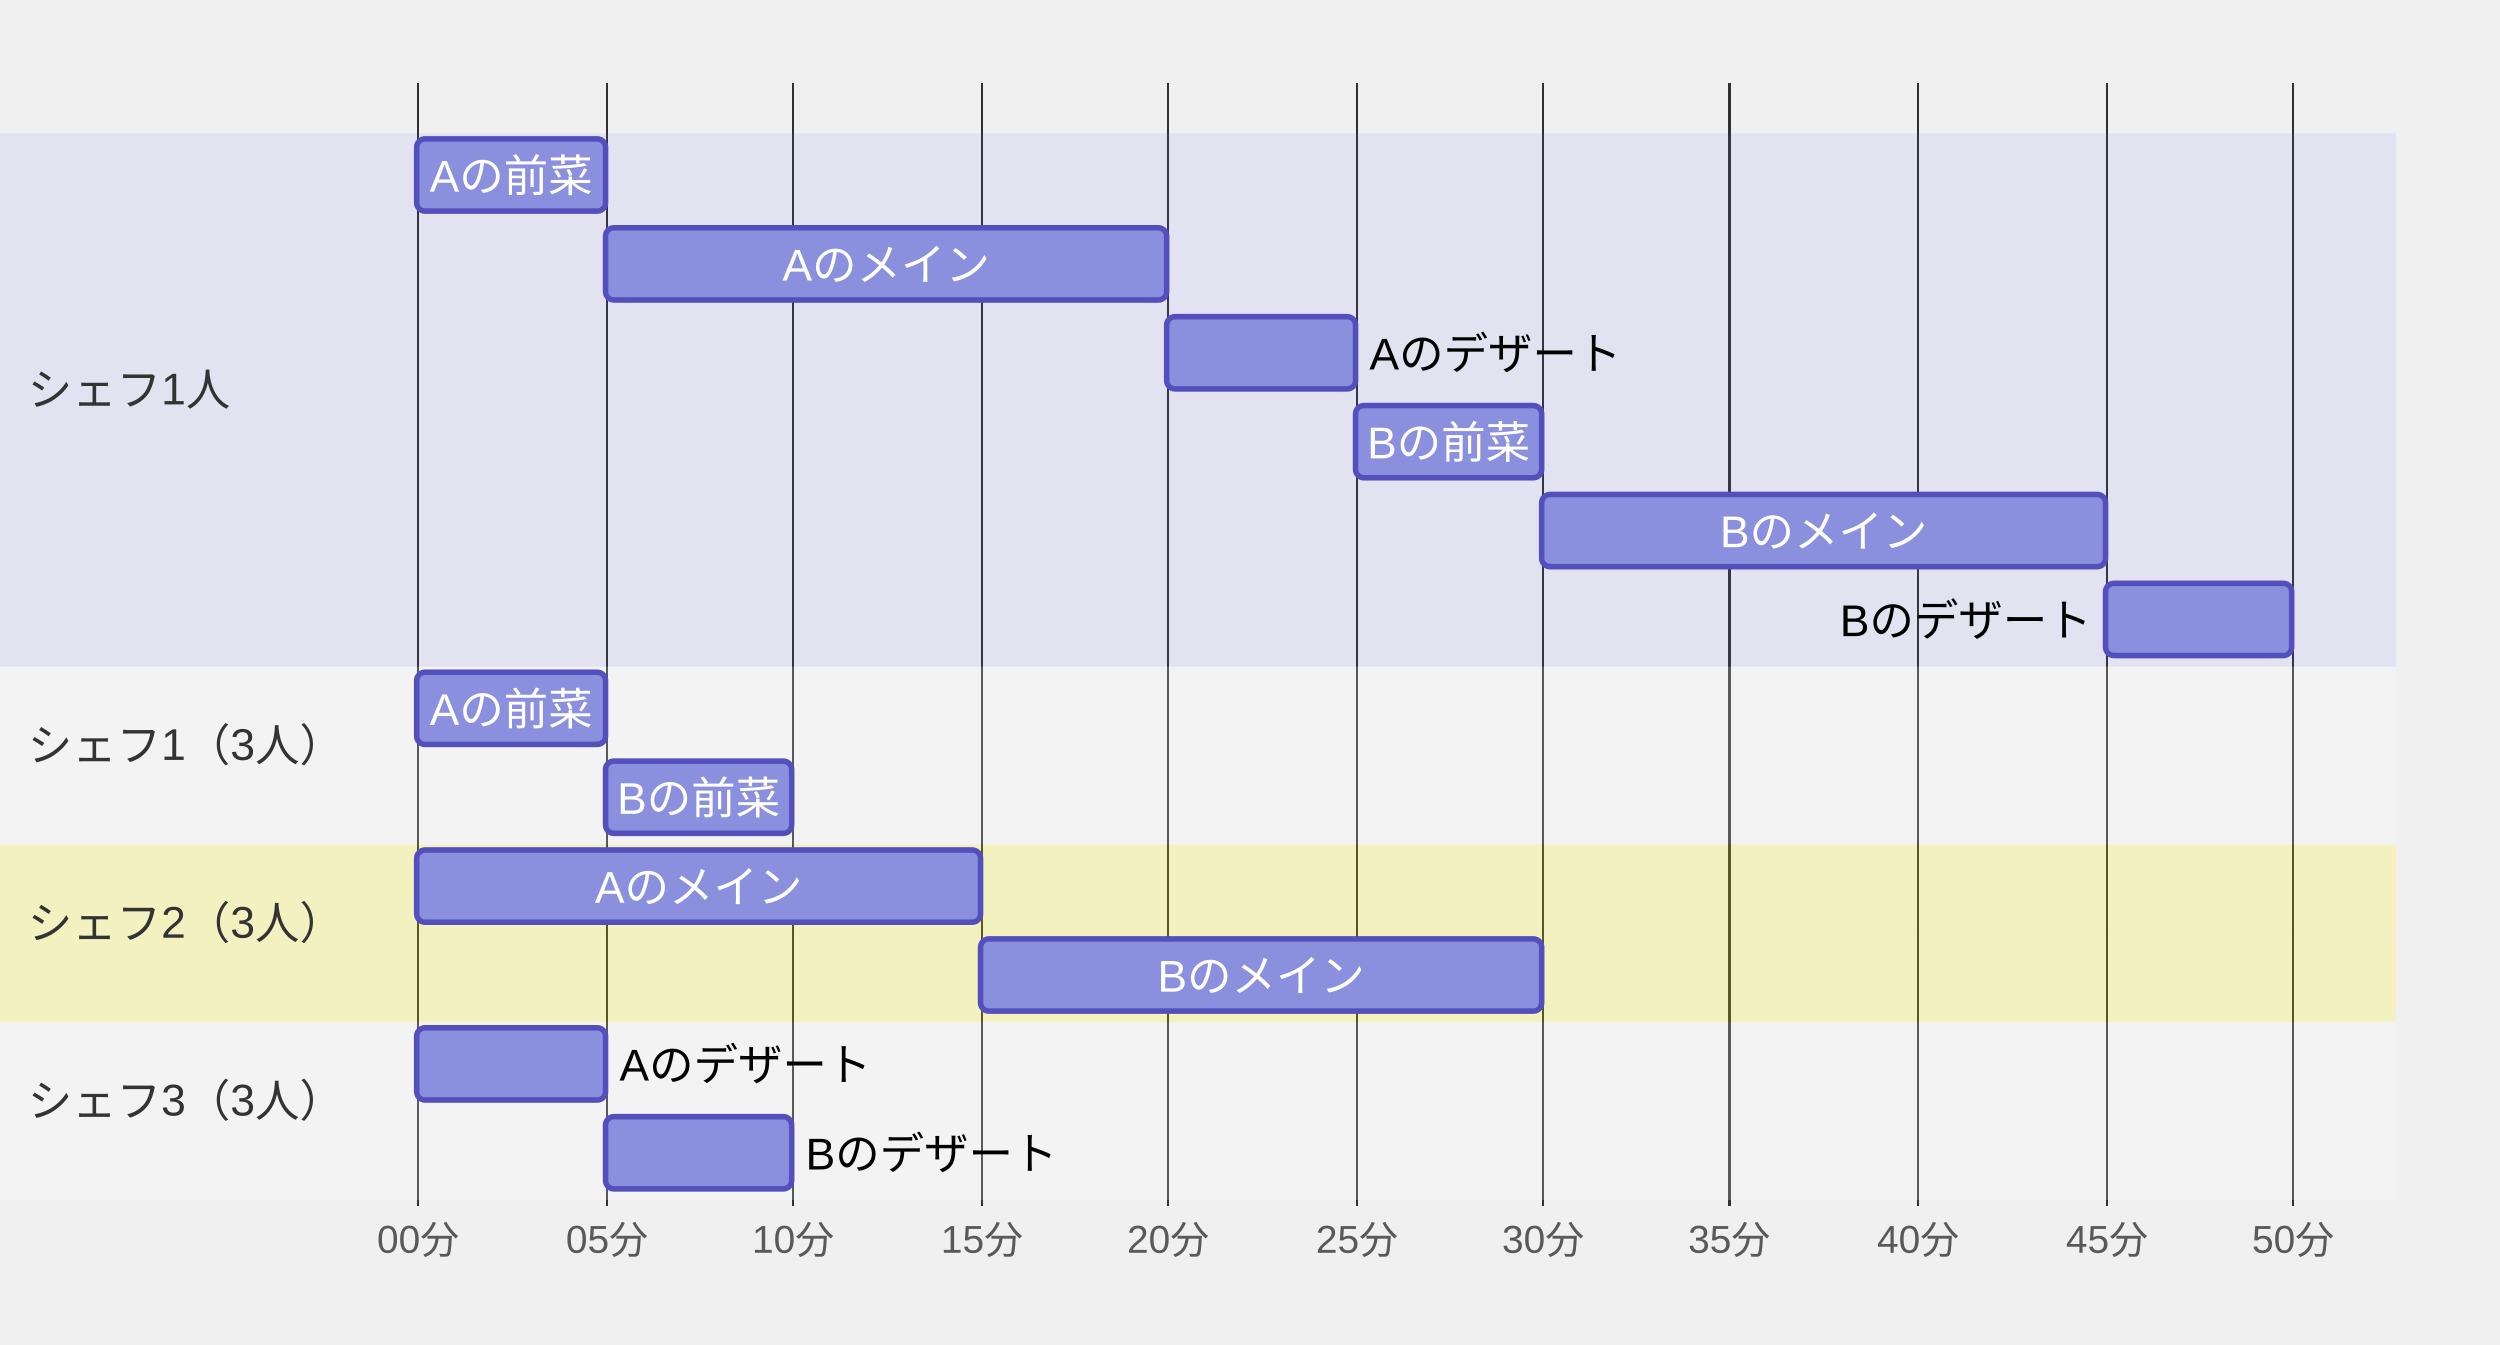
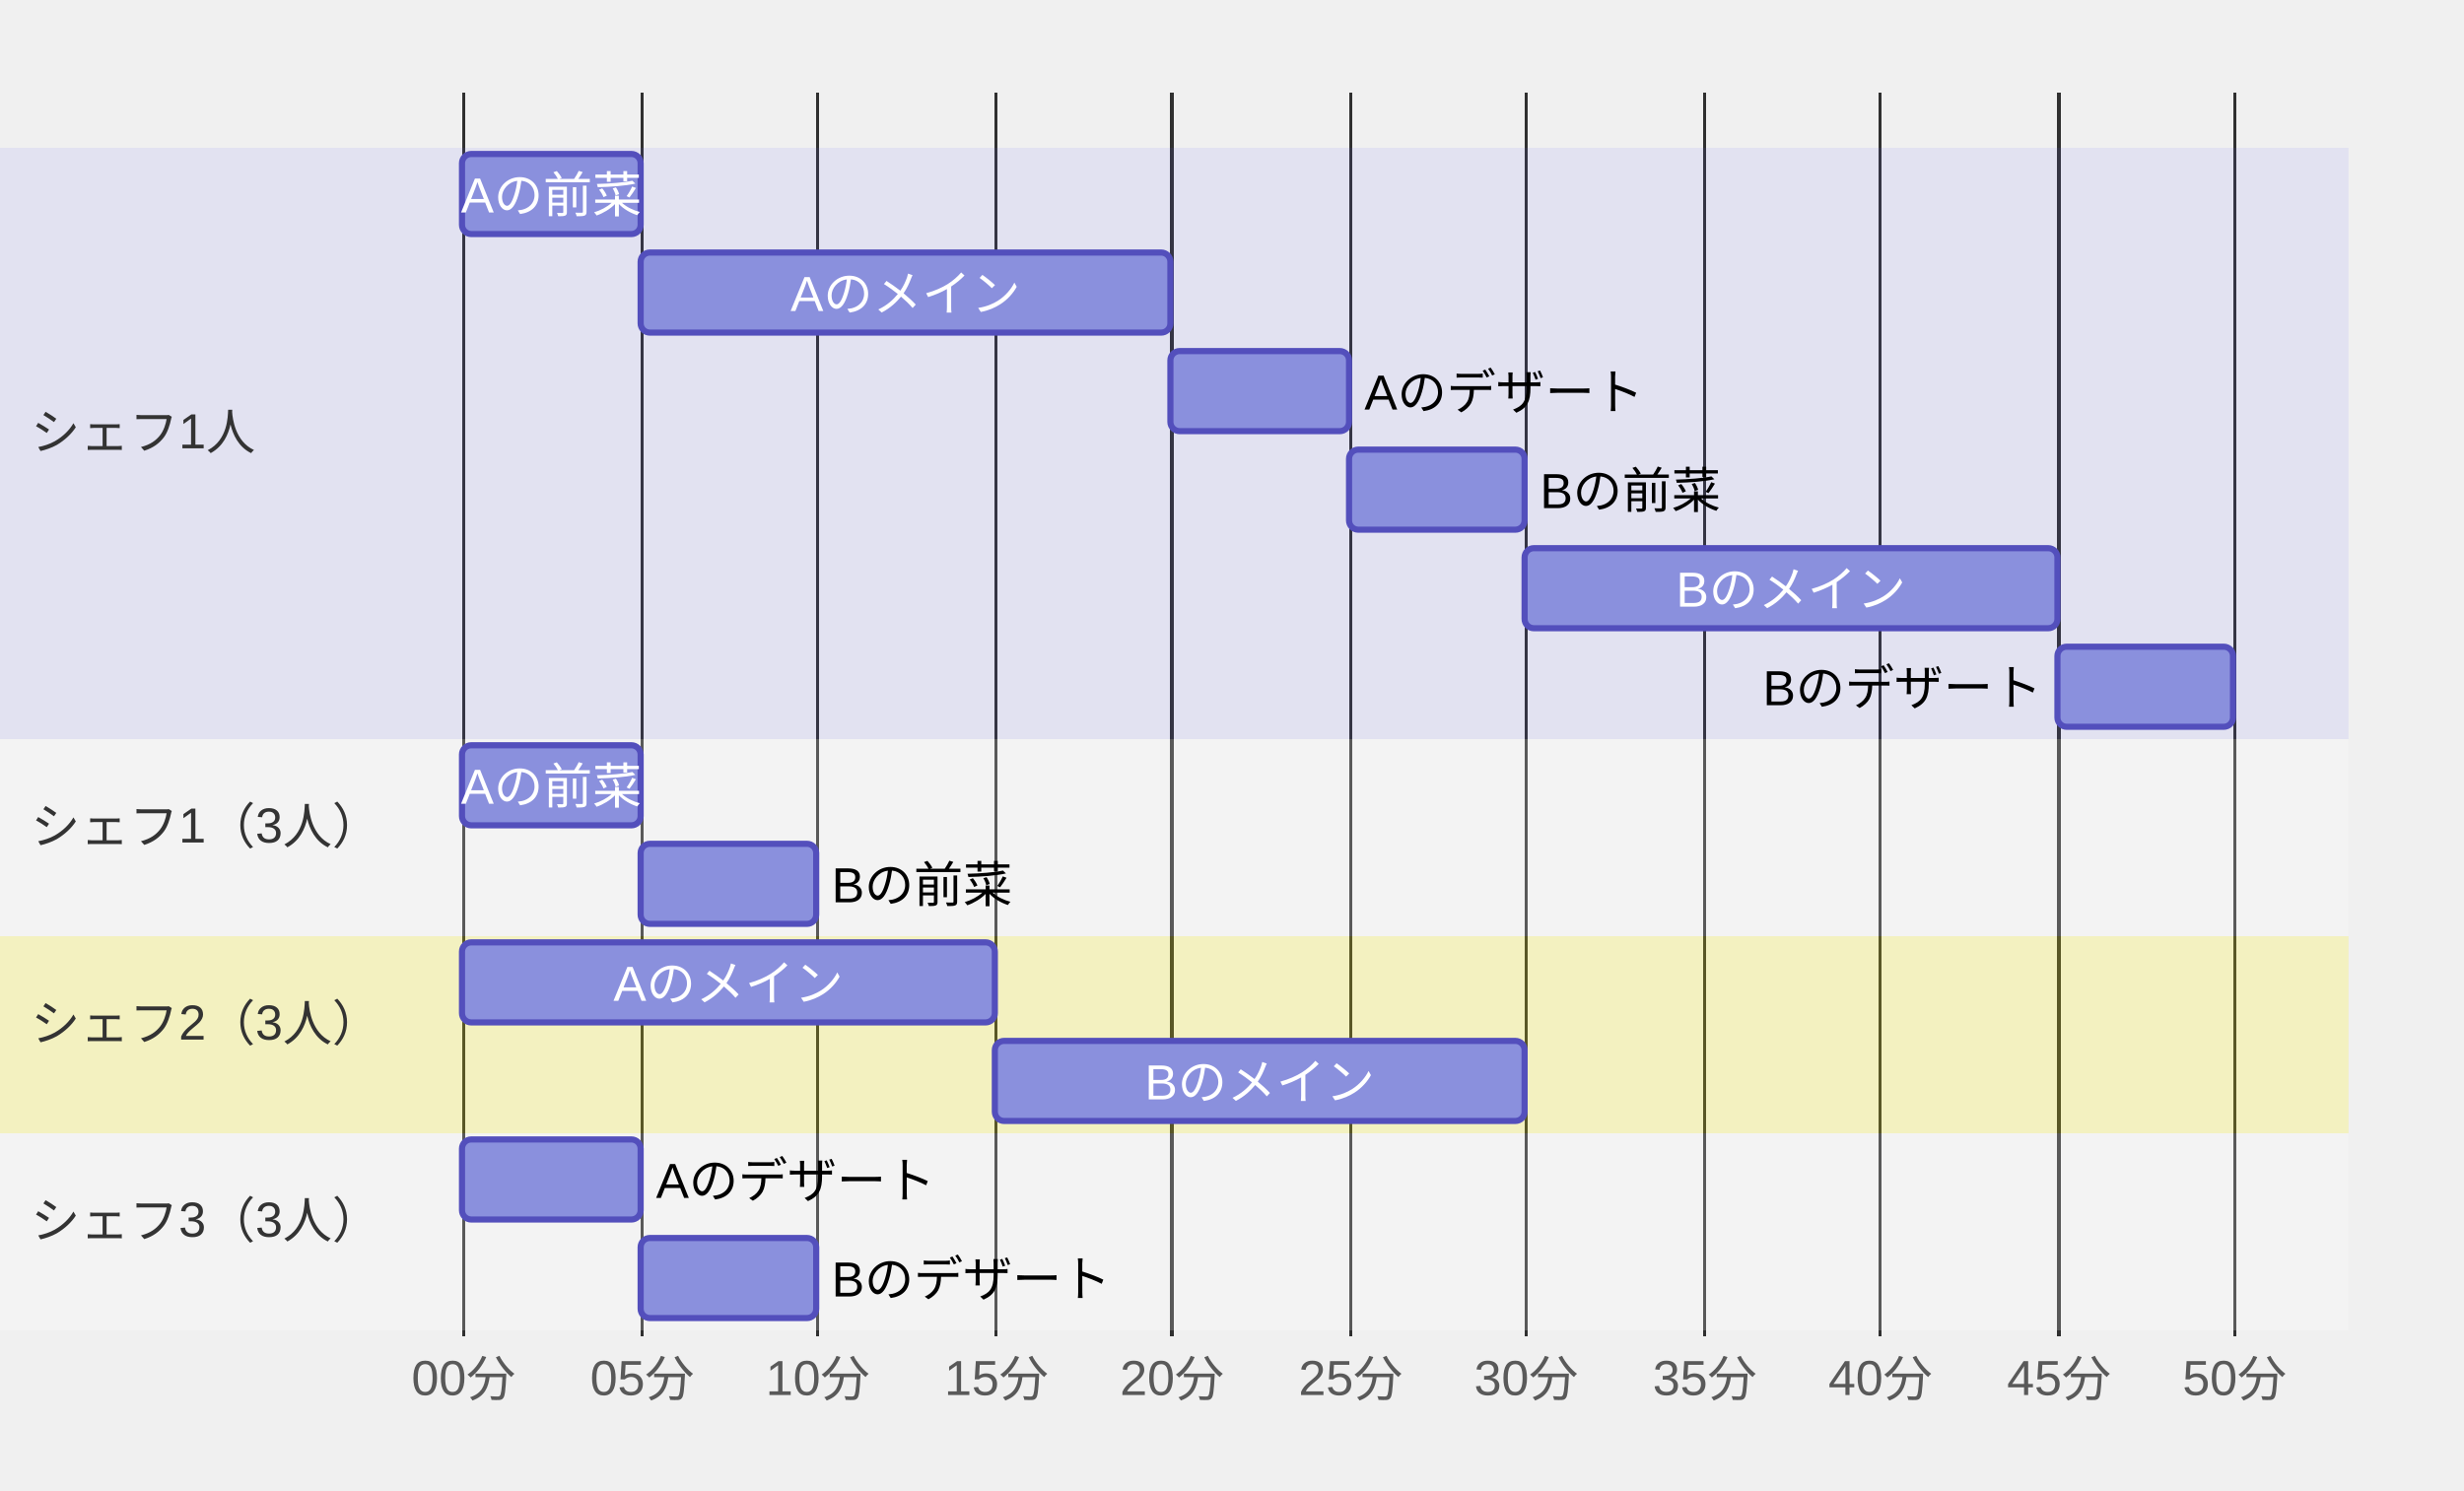
- <svg xmlns="http://www.w3.org/2000/svg" id="my-svg" width="100%" viewBox="0 0 900 484" style="max-width: 900px; background-color: white;" role="graphics-document document" aria-roledescription="gantt">
-   <style>#my-svg{font-family:"trebuchet ms",verdana,arial,sans-serif;font-size:16px;fill:#333;}@keyframes edge-animation-frame{from{stroke-dashoffset:0;}}@keyframes dash{to{stroke-dashoffset:0;}}#my-svg .edge-animation-slow{stroke-dasharray:9,5!important;stroke-dashoffset:900;animation:dash 50s linear infinite;stroke-linecap:round;}#my-svg .edge-animation-fast{stroke-dasharray:9,5!important;stroke-dashoffset:900;animation:dash 20s linear infinite;stroke-linecap:round;}#my-svg .error-icon{fill:#552222;}#my-svg .error-text{fill:#552222;stroke:#552222;}#my-svg .edge-thickness-normal{stroke-width:1px;}#my-svg .edge-thickness-thick{stroke-width:3.5px;}#my-svg .edge-pattern-solid{stroke-dasharray:0;}#my-svg .edge-thickness-invisible{stroke-width:0;fill:none;}#my-svg .edge-pattern-dashed{stroke-dasharray:3;}#my-svg .edge-pattern-dotted{stroke-dasharray:2;}#my-svg .marker{fill:#333333;stroke:#333333;}#my-svg .marker.cross{stroke:#333333;}#my-svg svg{font-family:"trebuchet ms",verdana,arial,sans-serif;font-size:16px;}#my-svg p{margin:0;}#my-svg .mermaid-main-font{font-family:"trebuchet ms",verdana,arial,sans-serif;}#my-svg .exclude-range{fill:#eeeeee;}#my-svg .section{stroke:none;opacity:0.2;}#my-svg .section0{fill:rgba(102, 102, 255, 0.49);}#my-svg .section2{fill:#fff400;}#my-svg .section1,#my-svg .section3{fill:white;opacity:0.2;}#my-svg .sectionTitle0{fill:#333;}#my-svg .sectionTitle1{fill:#333;}#my-svg .sectionTitle2{fill:#333;}#my-svg .sectionTitle3{fill:#333;}#my-svg .sectionTitle{text-anchor:start;font-family:"trebuchet ms",verdana,arial,sans-serif;}#my-svg .grid .tick{stroke:lightgrey;opacity:0.8;shape-rendering:crispEdges;}#my-svg .grid .tick text{font-family:"trebuchet ms",verdana,arial,sans-serif;fill:#333;}#my-svg .grid path{stroke-width:0;}#my-svg .today{fill:none;stroke:red;stroke-width:2px;}#my-svg .task{stroke-width:2;}#my-svg .taskText{text-anchor:middle;font-family:"trebuchet ms",verdana,arial,sans-serif;}#my-svg .taskTextOutsideRight{fill:black;text-anchor:start;font-family:"trebuchet ms",verdana,arial,sans-serif;}#my-svg .taskTextOutsideLeft{fill:black;text-anchor:end;}#my-svg .task.clickable{cursor:pointer;}#my-svg .taskText.clickable{cursor:pointer;fill:#003163!important;font-weight:bold;}#my-svg .taskTextOutsideLeft.clickable{cursor:pointer;fill:#003163!important;font-weight:bold;}#my-svg .taskTextOutsideRight.clickable{cursor:pointer;fill:#003163!important;font-weight:bold;}#my-svg .taskText0,#my-svg .taskText1,#my-svg .taskText2,#my-svg .taskText3{fill:white;}#my-svg .task0,#my-svg .task1,#my-svg .task2,#my-svg .task3{fill:#8a90dd;stroke:#534fbc;}#my-svg .taskTextOutside0,#my-svg .taskTextOutside2{fill:black;}#my-svg .taskTextOutside1,#my-svg .taskTextOutside3{fill:black;}#my-svg .active0,#my-svg .active1,#my-svg .active2,#my-svg .active3{fill:#bfc7ff;stroke:#534fbc;}#my-svg .activeText0,#my-svg .activeText1,#my-svg .activeText2,#my-svg .activeText3{fill:black!important;}#my-svg .done0,#my-svg .done1,#my-svg .done2,#my-svg .done3{stroke:grey;fill:lightgrey;stroke-width:2;}#my-svg .doneText0,#my-svg .doneText1,#my-svg .doneText2,#my-svg .doneText3{fill:black!important;}#my-svg .doneText0.taskTextOutsideLeft,#my-svg .doneText0.taskTextOutsideRight,#my-svg .doneText1.taskTextOutsideLeft,#my-svg .doneText1.taskTextOutsideRight,#my-svg .doneText2.taskTextOutsideLeft,#my-svg .doneText2.taskTextOutsideRight,#my-svg .doneText3.taskTextOutsideLeft,#my-svg .doneText3.taskTextOutsideRight{fill:black!important;}#my-svg .crit0,#my-svg .crit1,#my-svg .crit2,#my-svg .crit3{stroke:#ff8888;fill:red;stroke-width:2;}#my-svg .activeCrit0,#my-svg .activeCrit1,#my-svg .activeCrit2,#my-svg .activeCrit3{stroke:#ff8888;fill:#bfc7ff;stroke-width:2;}#my-svg .doneCrit0,#my-svg .doneCrit1,#my-svg .doneCrit2,#my-svg .doneCrit3{stroke:#ff8888;fill:lightgrey;stroke-width:2;cursor:pointer;shape-rendering:crispEdges;}#my-svg .milestone{transform:rotate(45deg) scale(0.8,0.8);}#my-svg .milestoneText{font-style:italic;}#my-svg .doneCritText0,#my-svg .doneCritText1,#my-svg .doneCritText2,#my-svg .doneCritText3{fill:black!important;}#my-svg .doneCritText0.taskTextOutsideLeft,#my-svg .doneCritText0.taskTextOutsideRight,#my-svg .doneCritText1.taskTextOutsideLeft,#my-svg .doneCritText1.taskTextOutsideRight,#my-svg .doneCritText2.taskTextOutsideLeft,#my-svg .doneCritText2.taskTextOutsideRight,#my-svg .doneCritText3.taskTextOutsideLeft,#my-svg .doneCritText3.taskTextOutsideRight{fill:black!important;}#my-svg .vert{stroke:navy;}#my-svg .vertText{font-size:15px;text-anchor:middle;fill:navy!important;}#my-svg .activeCritText0,#my-svg .activeCritText1,#my-svg .activeCritText2,#my-svg .activeCritText3{fill:black!important;}#my-svg .titleText{text-anchor:middle;font-size:18px;fill:#333;font-family:"trebuchet ms",verdana,arial,sans-serif;}#my-svg .node .neo-node{stroke:#9370DB;}#my-svg [data-look="neo"].node rect,#my-svg [data-look="neo"].cluster rect,#my-svg [data-look="neo"].node polygon{stroke:#9370DB;filter:drop-shadow(1px 2px 2px rgba(185, 185, 185, 1));}#my-svg [data-look="neo"].swimlane.cluster rect{filter:none;}#my-svg [data-look="neo"].node path{stroke:#9370DB;stroke-width:1px;}#my-svg [data-look="neo"].node .outer-path{filter:drop-shadow(1px 2px 2px rgba(185, 185, 185, 1));}#my-svg [data-look="neo"].node .neo-line path{stroke:#9370DB;filter:none;}#my-svg [data-look="neo"].node circle{stroke:#9370DB;filter:drop-shadow(1px 2px 2px rgba(185, 185, 185, 1));}#my-svg [data-look="neo"].node circle .state-start{fill:#000000;}#my-svg [data-look="neo"].icon-shape .icon{fill:#9370DB;filter:drop-shadow(1px 2px 2px rgba(185, 185, 185, 1));}#my-svg [data-look="neo"].icon-shape .icon-neo path{stroke:#9370DB;filter:drop-shadow(1px 2px 2px rgba(185, 185, 185, 1));}#my-svg .tick text{font-size:14px;}#my-svg :root{--mermaid-font-family:"trebuchet ms",verdana,arial,sans-serif;}</style>
+ <svg xmlns="http://www.w3.org/2000/svg" id="my-svg" width="100%" viewBox="0 0 800 484" style="max-width: 800px; background-color: white;" role="graphics-document document" aria-roledescription="gantt">
+   <style>#my-svg{font-family:"trebuchet ms",verdana,arial,sans-serif;font-size:16px;fill:#333;}@keyframes edge-animation-frame{from{stroke-dashoffset:0;}}@keyframes dash{to{stroke-dashoffset:0;}}#my-svg .edge-animation-slow{stroke-dasharray:9,5!important;stroke-dashoffset:900;animation:dash 50s linear infinite;stroke-linecap:round;}#my-svg .edge-animation-fast{stroke-dasharray:9,5!important;stroke-dashoffset:900;animation:dash 20s linear infinite;stroke-linecap:round;}#my-svg .error-icon{fill:#552222;}#my-svg .error-text{fill:#552222;stroke:#552222;}#my-svg .edge-thickness-normal{stroke-width:1px;}#my-svg .edge-thickness-thick{stroke-width:3.5px;}#my-svg .edge-pattern-solid{stroke-dasharray:0;}#my-svg .edge-thickness-invisible{stroke-width:0;fill:none;}#my-svg .edge-pattern-dashed{stroke-dasharray:3;}#my-svg .edge-pattern-dotted{stroke-dasharray:2;}#my-svg .marker{fill:#333333;stroke:#333333;}#my-svg .marker.cross{stroke:#333333;}#my-svg svg{font-family:"trebuchet ms",verdana,arial,sans-serif;font-size:16px;}#my-svg p{margin:0;}#my-svg .mermaid-main-font{font-family:"trebuchet ms",verdana,arial,sans-serif;}#my-svg .exclude-range{fill:#eeeeee;}#my-svg .section{stroke:none;opacity:0.2;}#my-svg .section0{fill:rgba(102, 102, 255, 0.49);}#my-svg .section2{fill:#fff400;}#my-svg .section1,#my-svg .section3{fill:white;opacity:0.2;}#my-svg .sectionTitle0{fill:#333;}#my-svg .sectionTitle1{fill:#333;}#my-svg .sectionTitle2{fill:#333;}#my-svg .sectionTitle3{fill:#333;}#my-svg .sectionTitle{text-anchor:start;font-family:"trebuchet ms",verdana,arial,sans-serif;}#my-svg .grid .tick{stroke:lightgrey;opacity:0.8;shape-rendering:crispEdges;}#my-svg .grid .tick text{font-family:"trebuchet ms",verdana,arial,sans-serif;fill:#333;}#my-svg .grid path{stroke-width:0;}#my-svg .today{fill:none;stroke:red;stroke-width:2px;}#my-svg .task{stroke-width:2;}#my-svg .taskText{text-anchor:middle;font-family:"trebuchet ms",verdana,arial,sans-serif;}#my-svg .taskTextOutsideRight{fill:black;text-anchor:start;font-family:"trebuchet ms",verdana,arial,sans-serif;}#my-svg .taskTextOutsideLeft{fill:black;text-anchor:end;}#my-svg .task.clickable{cursor:pointer;}#my-svg .taskText.clickable{cursor:pointer;fill:#003163!important;font-weight:bold;}#my-svg .taskTextOutsideLeft.clickable{cursor:pointer;fill:#003163!important;font-weight:bold;}#my-svg .taskTextOutsideRight.clickable{cursor:pointer;fill:#003163!important;font-weight:bold;}#my-svg .taskText0,#my-svg .taskText1,#my-svg .taskText2,#my-svg .taskText3{fill:white;}#my-svg .task0,#my-svg .task1,#my-svg .task2,#my-svg .task3{fill:#8a90dd;stroke:#534fbc;}#my-svg .taskTextOutside0,#my-svg .taskTextOutside2{fill:black;}#my-svg .taskTextOutside1,#my-svg .taskTextOutside3{fill:black;}#my-svg .active0,#my-svg .active1,#my-svg .active2,#my-svg .active3{fill:#bfc7ff;stroke:#534fbc;}#my-svg .activeText0,#my-svg .activeText1,#my-svg .activeText2,#my-svg .activeText3{fill:black!important;}#my-svg .done0,#my-svg .done1,#my-svg .done2,#my-svg .done3{stroke:grey;fill:lightgrey;stroke-width:2;}#my-svg .doneText0,#my-svg .doneText1,#my-svg .doneText2,#my-svg .doneText3{fill:black!important;}#my-svg .doneText0.taskTextOutsideLeft,#my-svg .doneText0.taskTextOutsideRight,#my-svg .doneText1.taskTextOutsideLeft,#my-svg .doneText1.taskTextOutsideRight,#my-svg .doneText2.taskTextOutsideLeft,#my-svg .doneText2.taskTextOutsideRight,#my-svg .doneText3.taskTextOutsideLeft,#my-svg .doneText3.taskTextOutsideRight{fill:black!important;}#my-svg .crit0,#my-svg .crit1,#my-svg .crit2,#my-svg .crit3{stroke:#ff8888;fill:red;stroke-width:2;}#my-svg .activeCrit0,#my-svg .activeCrit1,#my-svg .activeCrit2,#my-svg .activeCrit3{stroke:#ff8888;fill:#bfc7ff;stroke-width:2;}#my-svg .doneCrit0,#my-svg .doneCrit1,#my-svg .doneCrit2,#my-svg .doneCrit3{stroke:#ff8888;fill:lightgrey;stroke-width:2;cursor:pointer;shape-rendering:crispEdges;}#my-svg .milestone{transform:rotate(45deg) scale(0.8,0.8);}#my-svg .milestoneText{font-style:italic;}#my-svg .doneCritText0,#my-svg .doneCritText1,#my-svg .doneCritText2,#my-svg .doneCritText3{fill:black!important;}#my-svg .doneCritText0.taskTextOutsideLeft,#my-svg .doneCritText0.taskTextOutsideRight,#my-svg .doneCritText1.taskTextOutsideLeft,#my-svg .doneCritText1.taskTextOutsideRight,#my-svg .doneCritText2.taskTextOutsideLeft,#my-svg .doneCritText2.taskTextOutsideRight,#my-svg .doneCritText3.taskTextOutsideLeft,#my-svg .doneCritText3.taskTextOutsideRight{fill:black!important;}#my-svg .vert{stroke:navy;}#my-svg .vertText{font-size:15px;text-anchor:middle;fill:navy!important;}#my-svg .activeCritText0,#my-svg .activeCritText1,#my-svg .activeCritText2,#my-svg .activeCritText3{fill:black!important;}#my-svg .titleText{text-anchor:middle;font-size:18px;fill:#333;font-family:"trebuchet ms",verdana,arial,sans-serif;}#my-svg .node .neo-node{stroke:#9370DB;}#my-svg [data-look="neo"].node rect,#my-svg [data-look="neo"].cluster rect,#my-svg [data-look="neo"].node polygon{stroke:#9370DB;filter:drop-shadow(1px 2px 2px rgba(185, 185, 185, 1));}#my-svg [data-look="neo"].swimlane.cluster rect{filter:none;}#my-svg [data-look="neo"].node path{stroke:#9370DB;stroke-width:1px;}#my-svg [data-look="neo"].node .outer-path{filter:drop-shadow(1px 2px 2px rgba(185, 185, 185, 1));}#my-svg [data-look="neo"].node .neo-line path{stroke:#9370DB;filter:none;}#my-svg [data-look="neo"].node circle{stroke:#9370DB;filter:drop-shadow(1px 2px 2px rgba(185, 185, 185, 1));}#my-svg [data-look="neo"].node circle .state-start{fill:#000000;}#my-svg [data-look="neo"].icon-shape .icon{fill:#9370DB;filter:drop-shadow(1px 2px 2px rgba(185, 185, 185, 1));}#my-svg [data-look="neo"].icon-shape .icon-neo path{stroke:#9370DB;filter:drop-shadow(1px 2px 2px rgba(185, 185, 185, 1));}#my-svg .tick text{font-size:16px;}#my-svg :root{--mermaid-font-family:"trebuchet ms",verdana,arial,sans-serif;}</style>
  <g />
  <g class="grid" transform="translate(150, 434)" fill="none" font-size="10" font-family="sans-serif" text-anchor="middle">
-     <path class="domain" stroke="currentColor" d="M0.5,-404V0.5H675.5V-404" />
+     <path class="domain" stroke="currentColor" d="M0.5,-404V0.5H575.5V-404" />
    <g class="tick" opacity="1" transform="translate(0.5,0)">
      <line stroke="currentColor" y2="-404" />
      <text fill="#000" y="3" dy="1em" stroke="none" font-size="10" style="text-anchor: middle;">00分</text>
    </g>
-     <g class="tick" opacity="1" transform="translate(68.5,0)">
+     <g class="tick" opacity="1" transform="translate(58.5,0)">
      <line stroke="currentColor" y2="-404" />
      <text fill="#000" y="3" dy="1em" stroke="none" font-size="10" style="text-anchor: middle;">05分</text>
    </g>
-     <g class="tick" opacity="1" transform="translate(135.5,0)">
+     <g class="tick" opacity="1" transform="translate(115.5,0)">
      <line stroke="currentColor" y2="-404" />
      <text fill="#000" y="3" dy="1em" stroke="none" font-size="10" style="text-anchor: middle;">10分</text>
    </g>
-     <g class="tick" opacity="1" transform="translate(203.5,0)">
+     <g class="tick" opacity="1" transform="translate(173.5,0)">
      <line stroke="currentColor" y2="-404" />
      <text fill="#000" y="3" dy="1em" stroke="none" font-size="10" style="text-anchor: middle;">15分</text>
    </g>
-     <g class="tick" opacity="1" transform="translate(270.5,0)">
+     <g class="tick" opacity="1" transform="translate(230.5,0)">
      <line stroke="currentColor" y2="-404" />
      <text fill="#000" y="3" dy="1em" stroke="none" font-size="10" style="text-anchor: middle;">20分</text>
    </g>
-     <g class="tick" opacity="1" transform="translate(338.5,0)">
+     <g class="tick" opacity="1" transform="translate(288.5,0)">
      <line stroke="currentColor" y2="-404" />
      <text fill="#000" y="3" dy="1em" stroke="none" font-size="10" style="text-anchor: middle;">25分</text>
    </g>
-     <g class="tick" opacity="1" transform="translate(405.5,0)">
+     <g class="tick" opacity="1" transform="translate(345.5,0)">
      <line stroke="currentColor" y2="-404" />
      <text fill="#000" y="3" dy="1em" stroke="none" font-size="10" style="text-anchor: middle;">30分</text>
    </g>
-     <g class="tick" opacity="1" transform="translate(472.5,0)">
+     <g class="tick" opacity="1" transform="translate(403.5,0)">
      <line stroke="currentColor" y2="-404" />
      <text fill="#000" y="3" dy="1em" stroke="none" font-size="10" style="text-anchor: middle;">35分</text>
    </g>
-     <g class="tick" opacity="1" transform="translate(540.5,0)">
+     <g class="tick" opacity="1" transform="translate(460.5,0)">
      <line stroke="currentColor" y2="-404" />
      <text fill="#000" y="3" dy="1em" stroke="none" font-size="10" style="text-anchor: middle;">40分</text>
    </g>
-     <g class="tick" opacity="1" transform="translate(608.5,0)">
+     <g class="tick" opacity="1" transform="translate(518.5,0)">
      <line stroke="currentColor" y2="-404" />
      <text fill="#000" y="3" dy="1em" stroke="none" font-size="10" style="text-anchor: middle;">45分</text>
    </g>
-     <g class="tick" opacity="1" transform="translate(675.5,0)">
+     <g class="tick" opacity="1" transform="translate(575.5,0)">
      <line stroke="currentColor" y2="-404" />
      <text fill="#000" y="3" dy="1em" stroke="none" font-size="10" style="text-anchor: middle;">50分</text>
    </g>
  </g>
  <g>
-     <rect x="0" y="48" width="862.5" height="32" class="section section0" />
-     <rect x="0" y="240" width="862.5" height="32" class="section section1" />
-     <rect x="0" y="304" width="862.5" height="32" class="section section2" />
-     <rect x="0" y="368" width="862.5" height="32" class="section section3" />
-     <rect x="0" y="80" width="862.5" height="32" class="section section0" />
-     <rect x="0" y="272" width="862.5" height="32" class="section section1" />
-     <rect x="0" y="400" width="862.5" height="32" class="section section3" />
-     <rect x="0" y="336" width="862.5" height="32" class="section section2" />
-     <rect x="0" y="112" width="862.5" height="32" class="section section0" />
-     <rect x="0" y="144" width="862.5" height="32" class="section section0" />
-     <rect x="0" y="176" width="862.5" height="32" class="section section0" />
-     <rect x="0" y="208" width="862.5" height="32" class="section section0" />
+     <rect x="0" y="48" width="762.5" height="32" class="section section0" />
+     <rect x="0" y="240" width="762.5" height="32" class="section section1" />
+     <rect x="0" y="304" width="762.5" height="32" class="section section2" />
+     <rect x="0" y="368" width="762.5" height="32" class="section section3" />
+     <rect x="0" y="80" width="762.5" height="32" class="section section0" />
+     <rect x="0" y="272" width="762.5" height="32" class="section section1" />
+     <rect x="0" y="400" width="762.5" height="32" class="section section3" />
+     <rect x="0" y="336" width="762.5" height="32" class="section section2" />
+     <rect x="0" y="112" width="762.5" height="32" class="section section0" />
+     <rect x="0" y="144" width="762.5" height="32" class="section section0" />
+     <rect x="0" y="176" width="762.5" height="32" class="section section0" />
+     <rect x="0" y="208" width="762.5" height="32" class="section section0" />
  </g>
  <g>
-     <rect id="my-svg-a1" rx="3" ry="3" x="150" y="50" width="68" height="26" transform-origin="184px 63px" class="task task0" />
-     <rect id="my-svg-b1" rx="3" ry="3" x="150" y="242" width="68" height="26" transform-origin="184px 255px" class="task task1" />
-     <rect id="my-svg-c1" rx="3" ry="3" x="150" y="306" width="203" height="26" transform-origin="251.5px 319px" class="task task2" />
-     <rect id="my-svg-d1" rx="3" ry="3" x="150" y="370" width="68" height="26" transform-origin="184px 383px" class="task task3" />
-     <rect id="my-svg-a2" rx="3" ry="3" x="218" y="82" width="202" height="26" transform-origin="319px 95px" class="task task0" />
-     <rect id="my-svg-b2" rx="3" ry="3" x="218" y="274" width="67" height="26" transform-origin="251.5px 287px" class="task task1" />
-     <rect id="my-svg-d2" rx="3" ry="3" x="218" y="402" width="67" height="26" transform-origin="251.5px 415px" class="task task3" />
-     <rect id="my-svg-c2" rx="3" ry="3" x="353" y="338" width="202" height="26" transform-origin="454px 351px" class="task task2" />
-     <rect id="my-svg-a3" rx="3" ry="3" x="420" y="114" width="68" height="26" transform-origin="454px 127px" class="task task0" />
-     <rect id="my-svg-a4" rx="3" ry="3" x="488" y="146" width="67" height="26" transform-origin="521.5px 159px" class="task task0" />
-     <rect id="my-svg-a5" rx="3" ry="3" x="555" y="178" width="203" height="26" transform-origin="656.5px 191px" class="task task0" />
-     <rect id="my-svg-a6" rx="3" ry="3" x="758" y="210" width="67" height="26" transform-origin="791.5px 223px" class="task task0" />
-     <text id="my-svg-a1-text" font-size="16" x="184" y="69" class="taskText taskText0  width-57.41486358642578">Aの前菜     </text>
-     <text id="my-svg-b1-text" font-size="16" x="184" y="261" class="taskText taskText1  width-57.41486358642578">Aの前菜     </text>
-     <text id="my-svg-c1-text" font-size="16" x="251.5" y="325" class="taskText taskText2  width-73.4135971069336">Aのメイン   </text>
-     <text id="my-svg-d1-text" font-size="16" x="223" y="389" class="taskTextOutsideRight taskTextOutside3  width-88.92535400390625">Aのデザート </text>
-     <text id="my-svg-a2-text" font-size="16" x="319" y="101" class="taskText taskText0  width-73.41357421875">Aのメイン   </text>
-     <text id="my-svg-b2-text" font-size="16" x="251.5" y="293" class="taskText taskText1  width-57.0348014831543">Bの前菜     </text>
-     <text id="my-svg-d2-text" font-size="16" x="290" y="421" class="taskTextOutsideRight taskTextOutside3  width-88.54528045654297">Bのデザート </text>
-     <text id="my-svg-c2-text" font-size="16" x="454" y="357" class="taskText taskText2  width-73.03352355957031">Bのメイン   </text>
-     <text id="my-svg-a3-text" font-size="16" x="493" y="133" class="taskTextOutsideRight taskTextOutside0  width-88.92535400390625">Aのデザート </text>
-     <text id="my-svg-a4-text" font-size="16" x="521.5" y="165" class="taskText taskText0  width-57.0348014831543">Bの前菜     </text>
-     <text id="my-svg-a5-text" font-size="16" x="656.5" y="197" class="taskText taskText0  width-73.03352355957031">Bのメイン   </text>
-     <text id="my-svg-a6-text" font-size="16" x="753" y="229" class="taskTextOutsideLeft taskTextOutside0">Bのデザート </text>
+     <rect id="my-svg-a1" rx="3" ry="3" x="150" y="50" width="58" height="26" transform-origin="179px 63px" class="task task0" />
+     <rect id="my-svg-b1" rx="3" ry="3" x="150" y="242" width="58" height="26" transform-origin="179px 255px" class="task task1" />
+     <rect id="my-svg-c1" rx="3" ry="3" x="150" y="306" width="173" height="26" transform-origin="236.5px 319px" class="task task2" />
+     <rect id="my-svg-d1" rx="3" ry="3" x="150" y="370" width="58" height="26" transform-origin="179px 383px" class="task task3" />
+     <rect id="my-svg-a2" rx="3" ry="3" x="208" y="82" width="172" height="26" transform-origin="294px 95px" class="task task0" />
+     <rect id="my-svg-b2" rx="3" ry="3" x="208" y="274" width="57" height="26" transform-origin="236.5px 287px" class="task task1" />
+     <rect id="my-svg-d2" rx="3" ry="3" x="208" y="402" width="57" height="26" transform-origin="236.5px 415px" class="task task3" />
+     <rect id="my-svg-c2" rx="3" ry="3" x="323" y="338" width="172" height="26" transform-origin="409px 351px" class="task task2" />
+     <rect id="my-svg-a3" rx="3" ry="3" x="380" y="114" width="58" height="26" transform-origin="409px 127px" class="task task0" />
+     <rect id="my-svg-a4" rx="3" ry="3" x="438" y="146" width="57" height="26" transform-origin="466.5px 159px" class="task task0" />
+     <rect id="my-svg-a5" rx="3" ry="3" x="495" y="178" width="173" height="26" transform-origin="581.5px 191px" class="task task0" />
+     <rect id="my-svg-a6" rx="3" ry="3" x="668" y="210" width="57" height="26" transform-origin="696.5px 223px" class="task task0" />
+     <text id="my-svg-a1-text" font-size="16" x="179" y="69" class="taskText taskText0  width-57.4224739074707">Aの前菜     </text>
+     <text id="my-svg-b1-text" font-size="16" x="179" y="261" class="taskText taskText1  width-57.4224739074707">Aの前菜     </text>
+     <text id="my-svg-c1-text" font-size="16" x="236.5" y="325" class="taskText taskText2  width-73.41715240478516">Aのメイン   </text>
+     <text id="my-svg-d1-text" font-size="16" x="213" y="389" class="taskTextOutsideRight taskTextOutside3  width-88.92617797851562">Aのデザート </text>
+     <text id="my-svg-a2-text" font-size="16" x="294" y="101" class="taskText taskText0  width-73.41717529296875">Aのメイン   </text>
+     <text id="my-svg-b2-text" font-size="16" x="270" y="293" class="taskTextOutsideRight taskTextOutside1  width-57.03184509277344">Bの前菜     </text>
+     <text id="my-svg-d2-text" font-size="16" x="270" y="421" class="taskTextOutsideRight taskTextOutside3  width-88.54611206054688">Bのデザート </text>
+     <text id="my-svg-c2-text" font-size="16" x="409" y="357" class="taskText taskText2  width-73.02651977539062">Bのメイン   </text>
+     <text id="my-svg-a3-text" font-size="16" x="443" y="133" class="taskTextOutsideRight taskTextOutside0  width-88.92617797851562">Aのデザート </text>
+     <text id="my-svg-a4-text" font-size="16" x="500" y="165" class="taskTextOutsideRight taskTextOutside0  width-57.03184509277344">Bの前菜     </text>
+     <text id="my-svg-a5-text" font-size="16" x="581.5" y="197" class="taskText taskText0  width-73.02651977539062">Bのメイン   </text>
+     <text id="my-svg-a6-text" font-size="16" x="663" y="229" class="taskTextOutsideLeft taskTextOutside0">Bのデザート </text>
  </g>
  <g>
    <text dy="0em" x="10" y="146" font-size="16" class="sectionTitle sectionTitle0">
      <tspan alignment-baseline="central" x="10">シェフ1人</tspan>
    </text>
    <text dy="0em" x="10" y="274" font-size="16" class="sectionTitle sectionTitle1">
      <tspan alignment-baseline="central" x="10">シェフ1（3人）</tspan>
    </text>
    <text dy="0em" x="10" y="338" font-size="16" class="sectionTitle sectionTitle2">
      <tspan alignment-baseline="central" x="10">シェフ2（3人）</tspan>
    </text>
    <text dy="0em" x="10" y="402" font-size="16" class="sectionTitle sectionTitle3">
      <tspan alignment-baseline="central" x="10">シェフ3（3人）</tspan>
    </text>
  </g>
  <g class="today">
-     <line x1="1477" x2="1477" y1="25" y2="459" class="today" />
+     <line x1="1685" x2="1685" y1="25" y2="459" class="today" />
  </g>
-   <text x="450" y="25" class="titleText" />
+   <text x="400" y="25" class="titleText" />
</svg>
